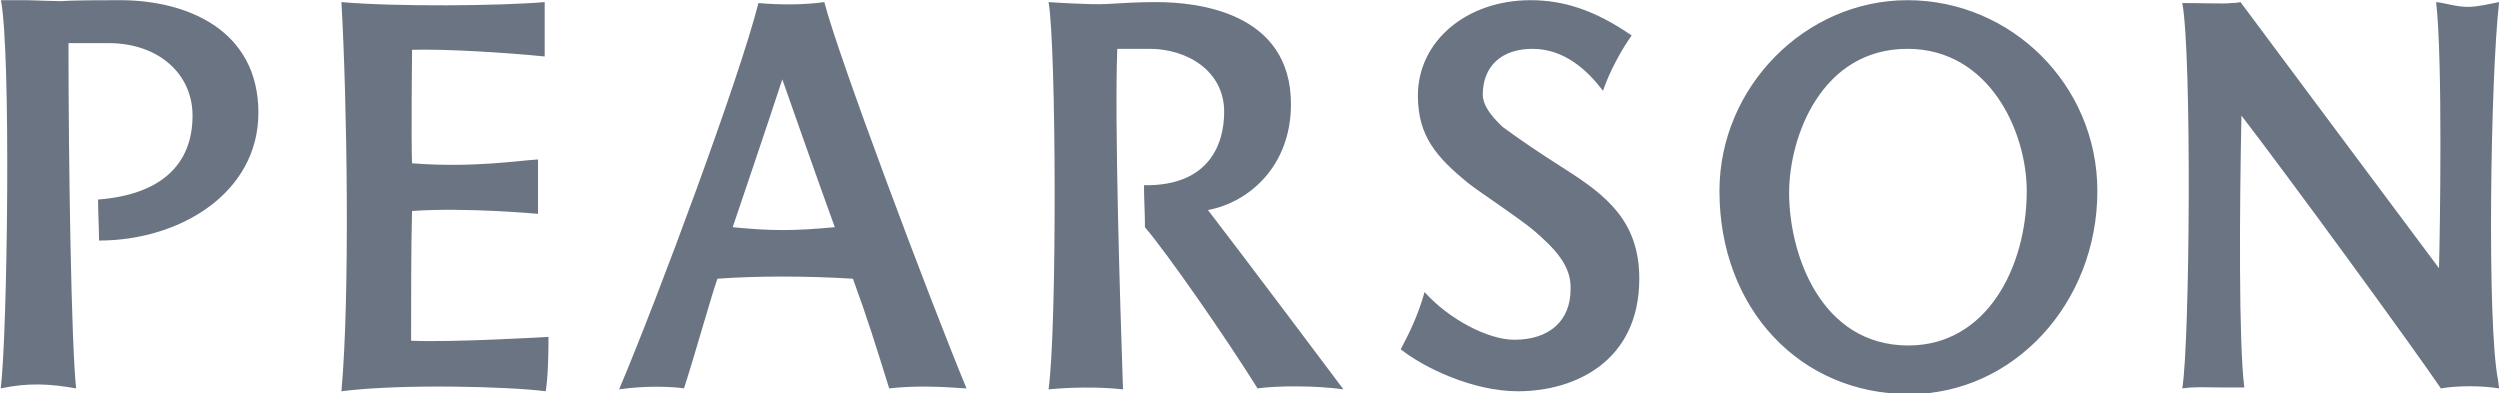
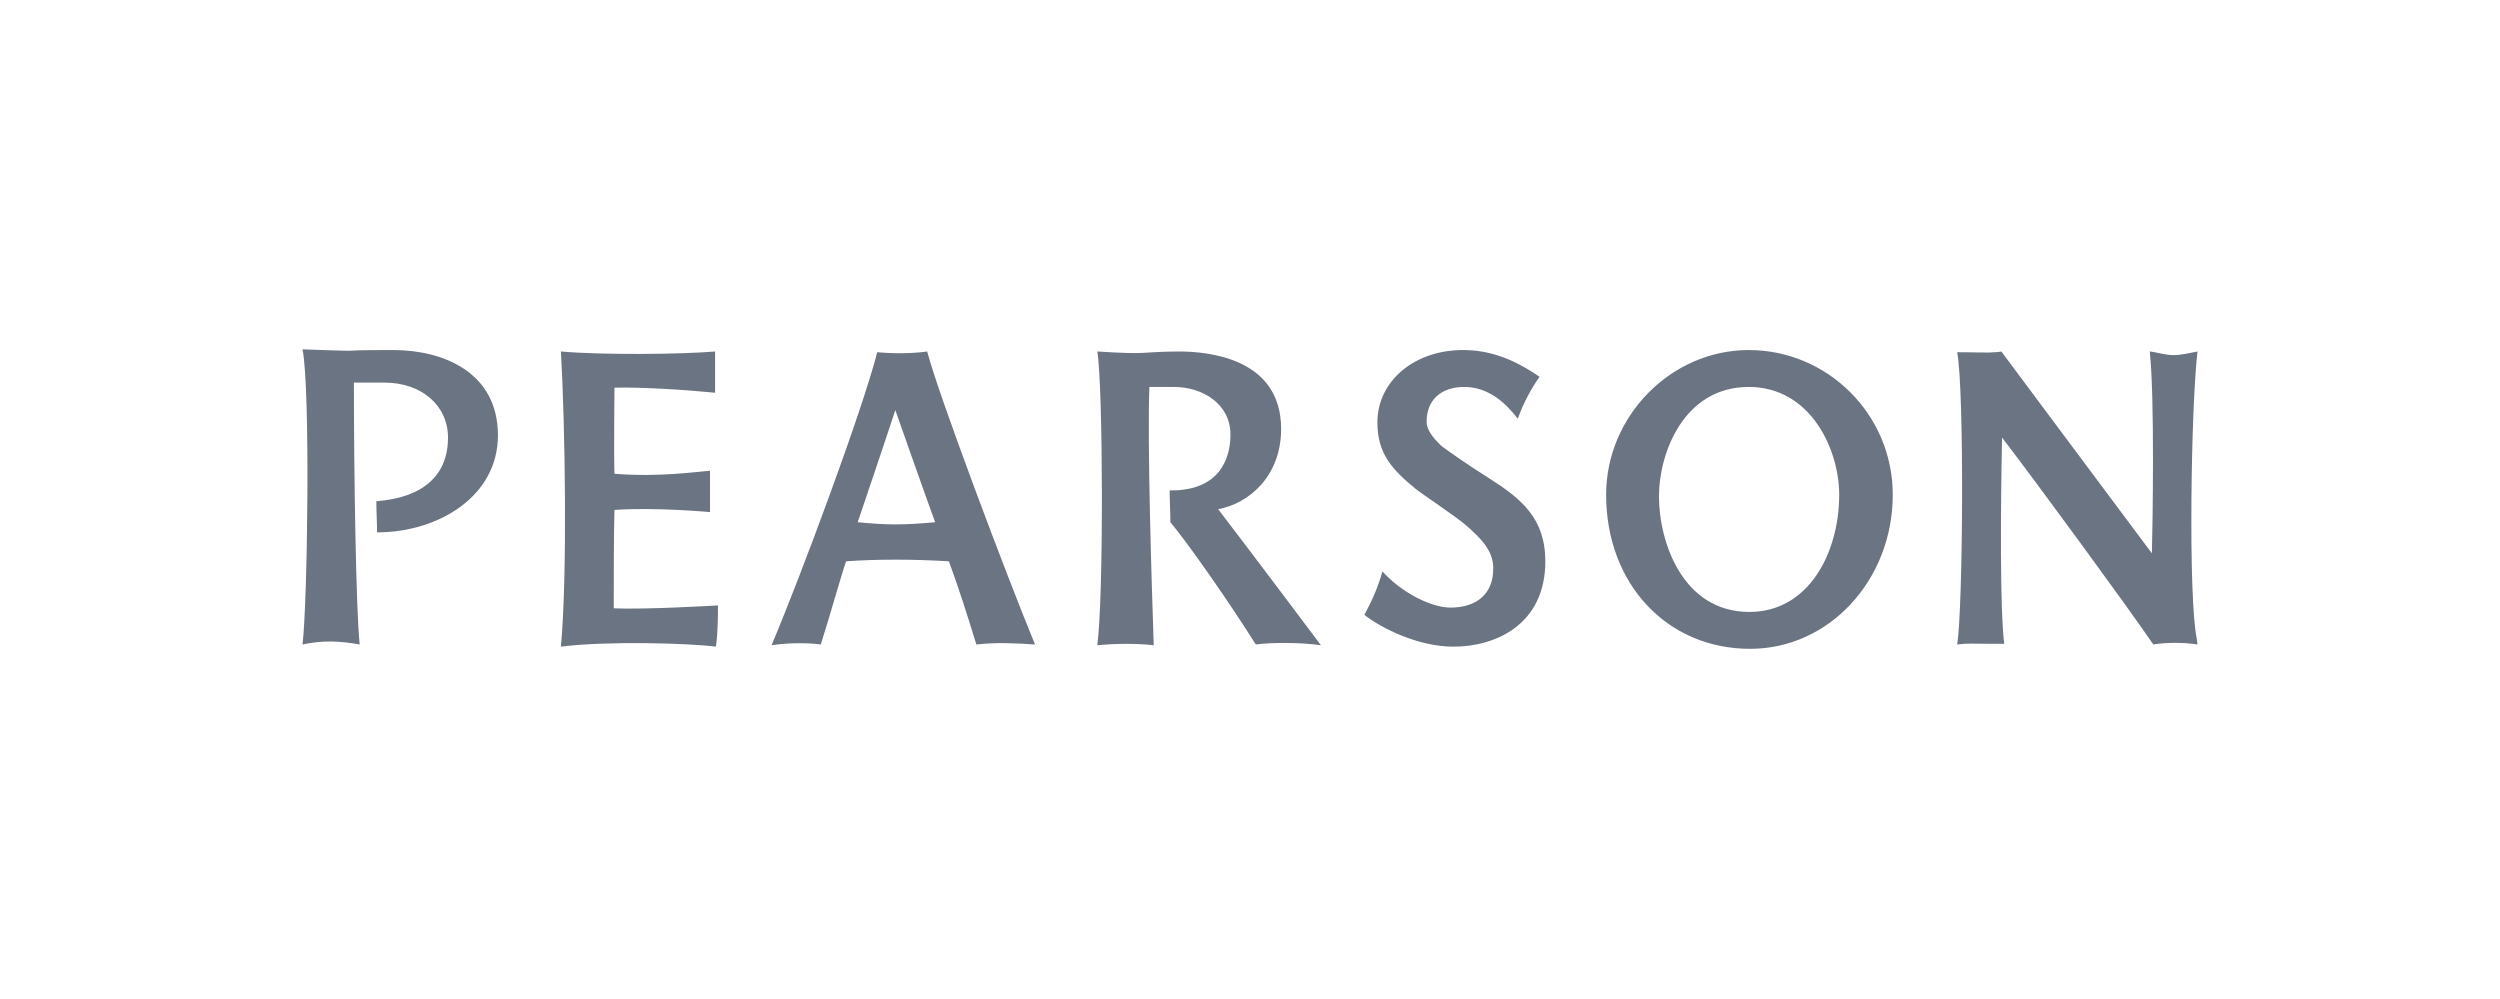
- <svg xmlns="http://www.w3.org/2000/svg" xmlns:xlink="http://www.w3.org/1999/xlink" version="1.1" id="Layer_1" x="0px" y="0px" width="262.1px" height="41.2px" viewBox="0 0 262.1 41.2" enable-background="new 0 0 262.1 41.2" xml:space="preserve">
-   <symbol id="_x2E_logo-pearson" viewBox="-131 -20.6 262 41.2">
+ <svg xmlns="http://www.w3.org/2000/svg" xmlns:xlink="http://www.w3.org/1999/xlink" version="1.1" id="Layer_1" x="0px" y="0px" width="343.9px" height="137.3px" viewBox="-508.8 101 343.9 137.3" enable-background="new -508.8 101 343.9 137.3" xml:space="preserve">
+   <symbol id="_x2E_logo-pearson" viewBox="-130.9 -20.7 261.8 41.4">
    <path fill="#6B7482" d="M68.9,20.6c-10.7,0-19.7-9.1-19.7-20c0-12.3,8.4-21.3,19.9-21.3c10.9,0,19.7,9.5,19.7,21.3   C88.8,11.7,79.8,20.6,68.9,20.6 M69-15.6c-9.2,0-12.5,9.6-12.5,16c0,5.9,3.4,15.1,12.4,15.1c8.6,0,12.5-8.7,12.5-14.9   C81.4-7.4,77.2-15.6,69-15.6 M-118.4,20.6c7,0,14.5-3.1,14.5-11.8c0-8.4-8.2-13.4-16.7-13.4c0,1.4-0.1,2.8-0.1,4.3   c6.5,0.5,9.9,3.6,9.9,8.8c0,4.4-3.6,7.6-8.8,7.6h-4.2c0-12.9,0.3-31.6,0.8-36.2c-2.8,0.5-5.1,0.6-7.9,0c0.7,5.6,1.1,35.5,0,40.8   c0,0,5.2-0.2,6.4-0.2C-123.2,20.6-119.8,20.6-118.4,20.6 M-51.5,20.3c-2-7.9-10.5-30.8-14.6-40.5c2.7,0.4,5.5,0.3,6.8,0.1   c1.4,4.4,2.8,9.5,3.5,11.5c4.2,0.3,9.2,0.3,14.2,0c1.5-4.1,2.4-7,3.8-11.5c2.6,0.3,5.2,0.2,8.1,0c-4,9.7-13.4,34.7-14.9,40.5   C-46.7,20.1-49.3,20.1-51.5,20.3 M-54.2-3.2c0,0,3.9,11.5,5.2,15.5c0,0,4-11.4,5.5-15.5C-47.9-3.6-50.1-3.6-54.2-3.2 M-87.9-15.1   c4.3-0.2,14.4,0.4,14.4,0.4c0-4.4-0.3-5.7-0.3-5.7c-3.8,0.5-15.2,0.8-21.4,0c0.9,9.9,0.6,30.3,0,40.8c5.7-0.5,16.6-0.4,21.3,0v-5.7   c-4,0.4-10.3,0.8-13.9,0.7c0,0-0.1-9.4,0-11.9c6.4-0.5,11.2,0.3,13.2,0.4v-5.7c0,0-7.5,0.7-13.2,0.3C-87.9-5.2-87.9-10.8-87.9-15.1    M130.8-19.3c0-0.1,0.1-0.8,0.1-0.8c-1.8,0.3-4.4,0.3-6.1,0c-3.2,4.7-15.9,22.1-20.9,28.6c-0.2-9.5-0.3-23.8,0.3-28.5   c-0.8,0-1.9,0-2.5,0c-1.7,0-2.5,0.1-4-0.1c0.8,4.9,1,35.1,0,40.4c2.4,0,4.4-0.1,5.1,0c0.6,0,1,0.1,1,0.1S117.5,2,124.6-7.5   c0.1,3.6,0.4,21.8-0.3,27.9c1-0.1,2.1-0.5,3.3-0.5c1.1,0,2.2,0.3,3.3,0.5C130,12.7,129.6-13.5,130.8-19.3 M4.3,9.7   c0-6.5-4.4-10.3-8.7-11.1c3.1-4,14.2-18.8,14.2-18.8c-2.8,0.4-6.9,0.4-9,0.1C-2.7-14.5-8.7-5.9-11-3.2c0,1.6-0.1,2.8-0.1,4.4   c6.9-0.1,8.4,4.4,8.4,7.7c0,4.3-3.9,6.6-7.8,6.6h-3.4c-0.3-7.8,0.3-26.8,0.6-35.7c-2.7,0.3-5.7,0.2-7.8,0c0.9,6.5,0.8,36.1,0,40.6   c0,0,4.3-0.3,6.1-0.2c1.7,0.1,3.2,0.2,5.2,0.2C-5.6,20.4,4.3,19.4,4.3,9.7 M33,2.9c4.4-2.8,7.8-5.5,7.8-11.5   c0-8.7-6.8-11.8-12.7-11.8c-4.8,0-9.9,2.5-12.3,4.4c0.9,1.7,1.8,3.5,2.5,6c2.6-2.9,6.7-5,9.4-5c3.7,0,5.9,2,5.9,5.3   c0.1,2.5-1.7,4.3-3.9,6.2c-1.7,1.4-5.8,4.1-6.8,4.9c-3.3,2.7-5.3,4.9-5.3,9.2c0,5.7,5.1,10,11.8,10c3.4,0,6.7-1,10.6-3.7   c-1-1.4-2.3-3.7-3-5.8c-1.6,2.1-4,4.4-7.4,4.4c-3.2,0-5.2-1.8-5.2-4.8c0-1,0.7-2.1,2.1-3.4C28,6.2,30,4.8,33,2.9" />
  </symbol>
-   <use xlink:href="#_x2E_logo-pearson" width="262" height="41.2" id="XMLID_2_" x="-131" y="-20.6" transform="matrix(1.0005 0 0 -1 131.0424 20.6198)" overflow="visible" />
+   <use xlink:href="#_x2E_logo-pearson" width="261.8" height="41.4" id="XMLID_2_" x="-130.9" y="-20.7" transform="matrix(0.9957 0 0 -0.9952 -336.8498 169.653)" overflow="visible" />
+   <rect x="-508.8" y="101" fill="none" width="343.9" height="137.3" />
</svg>
